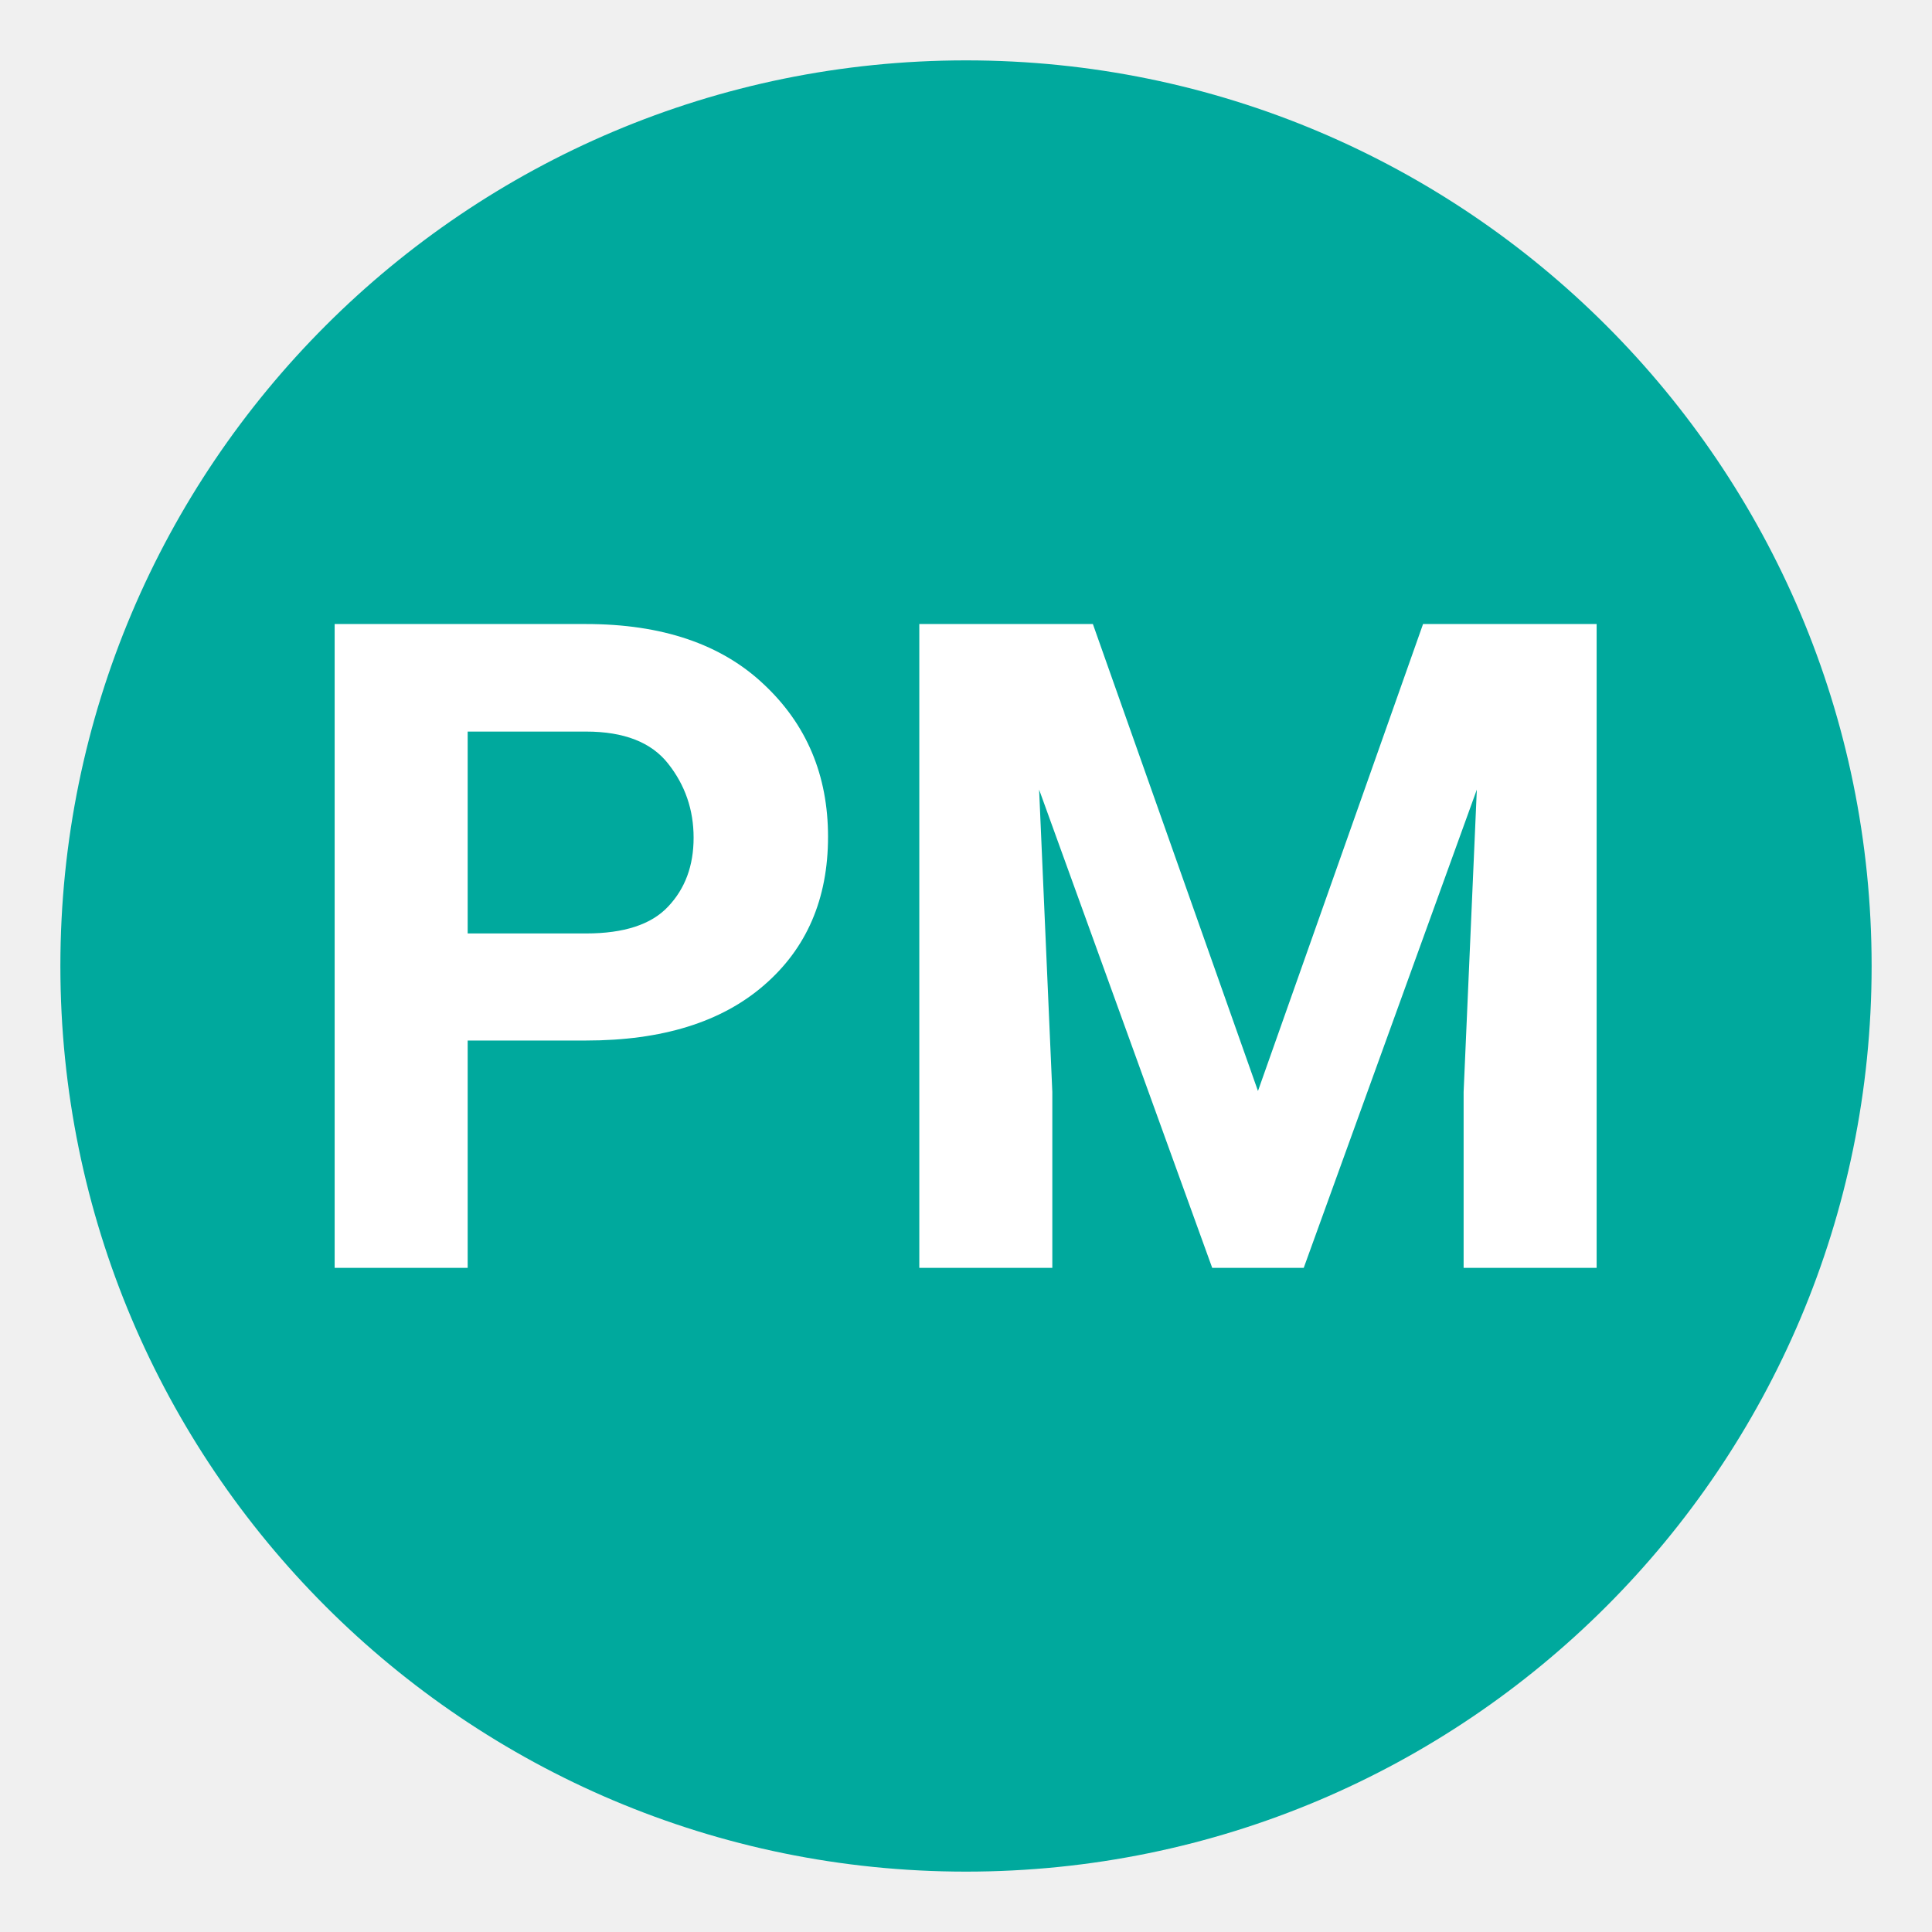
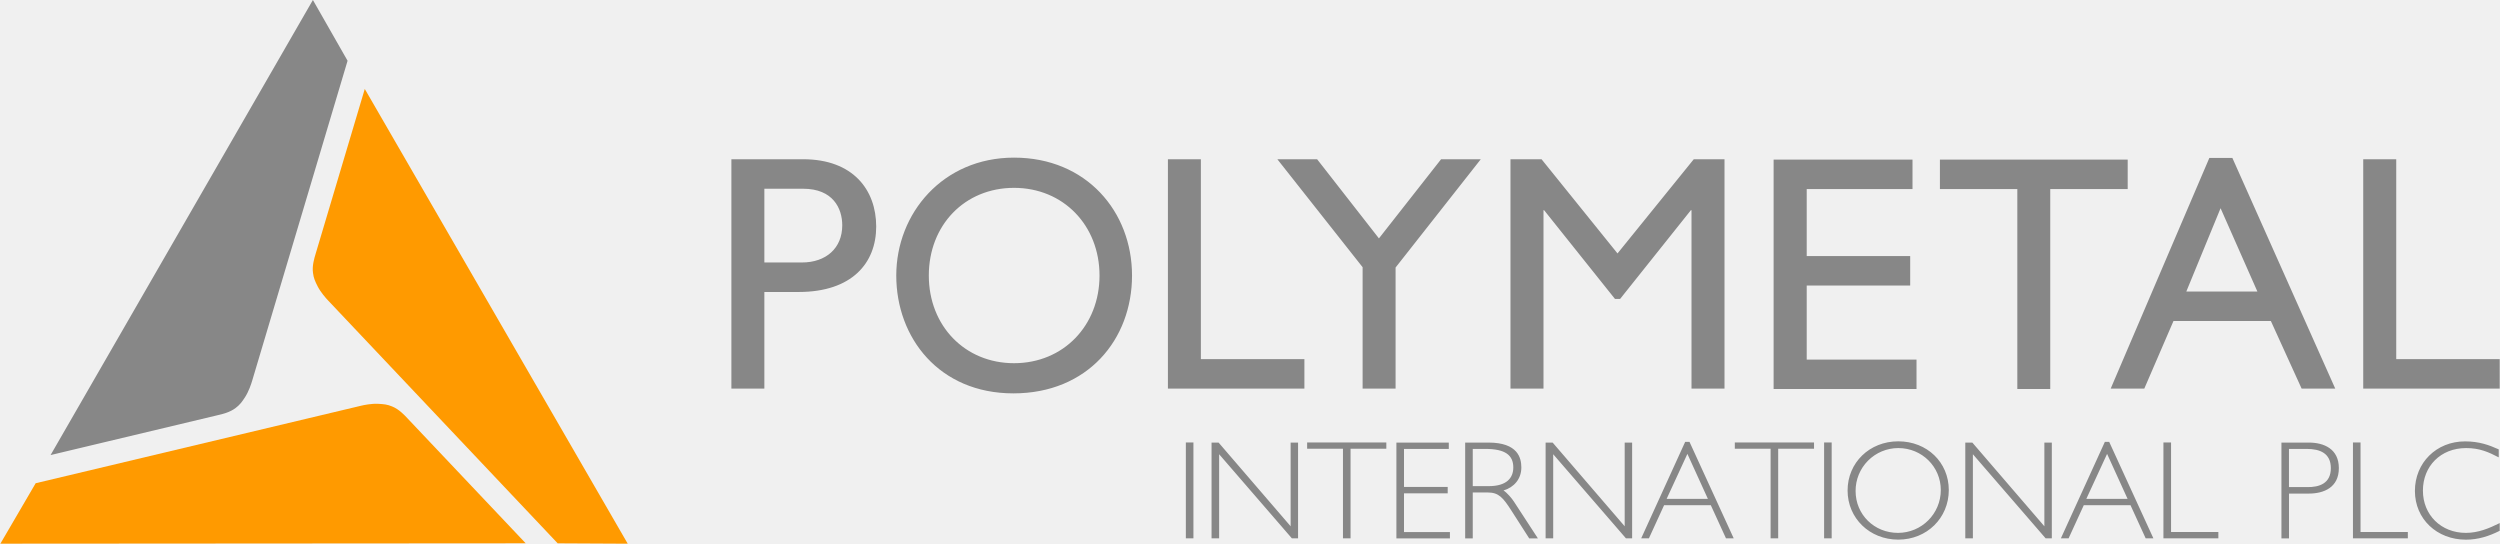
- <svg xmlns="http://www.w3.org/2000/svg" viewBox="0 0 64 64" role="img" aria-label="POLY">
-   <circle cx="32" cy="32" r="30" fill="#00A99D" />
-   <text x="32" y="42" text-anchor="middle" font-family="'Segoe UI', 'Roboto', 'Helvetica Neue', Arial, sans-serif" font-size="30" font-weight="700" fill="#ffffff">PM</text>
+ <svg xmlns="http://www.w3.org/2000/svg" fill="none" viewBox="-0.03 0 172.05 37.43">
+   <g clip-path="url(#a)">
+     <path d="M2.428 33.255l22.379-5.33c.19-.047.735-.162 1.206-.133.378.022.604.038.951.184.474.194.837.589 1.04.805l8.144 8.608h.095l-36.246.025 2.428-4.159h.003zM38.35 37.392L22.544 20.673c-.133-.14-.505-.553-.719-.976-.168-.338-.267-.541-.315-.914-.07-.509.096-1.018.178-1.304l3.386-11.357-.048-.083L43.17 37.417l-4.814-.025h-.007z" fill="#FF9A00" style="--darkreader-inline-fill: #cc7b00;" data-darkreader-inline-fill="" />
+     <path d="M23.89 4.181l-6.573 22.045c-.055.185-.227.716-.487 1.114-.207.315-.338.503-.637.732-.407.312-.929.43-1.219.496L3.45 31.318l-.047.082L21.504 0l2.386 4.181zM50.304 10.959h4.939c3.443 0 5.027 2.119 5.027 4.633s-1.673 4.502-5.333 4.502h-2.364v6.65h-2.269V10.96zm2.27 7.105h2.58c1.677 0 2.78-.996 2.78-2.558 0-1.168-.639-2.517-2.691-2.517h-2.67v5.078-.003zM82.614 24.715h7.125v2.03h-9.393V10.959h2.268v13.756zM90.614 10.959l4.254 5.447 4.277-5.447h2.733l-5.864 7.452v8.334h-2.269v-8.356l-5.868-7.43h2.737zM106.059 10.959l5.228 6.482 5.248-6.482h2.116v15.786h-2.272v-12.28h-.042l-4.871 6.107h-.354l-4.878-6.107h-.041v12.28h-2.272V10.959h2.138zM160.685 26.745h-2.317l-2.116-4.652h-6.704l-2.008 4.652h-2.313l6.79-15.875h1.585l7.08 15.875h.003zm-10.253-6.683h4.891l-2.533-5.733-2.358 5.733zM164.879 24.715H172v2.03h-9.393V10.959h2.272v13.756zM131.589 10.984v2.027h-7.281v4.61h7.121v2.028h-7.121v5.097h7.557v2.027h-9.835V10.984h9.559zM146.398 10.984v2.027h-5.33v13.762h-2.266V13.011h-5.327v-2.027h12.923zM69.756 10.848c4.977 0 8.12 3.713 8.12 8.114 0 4.4-3.054 8.11-8.165 8.11-5.11 0-8.06-3.824-8.06-8.11 0-4.287 3.211-8.114 8.105-8.114zm0 14.147c3.395 0 5.883-2.587 5.883-6.033 0-3.447-2.488-6.034-5.883-6.034s-5.865 2.565-5.865 6.034c0 3.468 2.489 6.033 5.865 6.033zM81.58 30.449h.522v6.6h-.522v-6.6zM83.35 30.458h.483l4.958 5.76v-5.76h.512v6.59h-.427l-5.005-5.788v5.788h-.522v-6.59zM89.927 30.449h5.45v.435h-2.462v6.164h-.522v-6.164h-2.466v-.435zM96.071 30.458h3.605v.436h-3.083v2.619H99.6v.436h-3.007v2.666h3.16v.436H96.07v-6.593zM102.406 30.458c2.021 0 2.263 1.053 2.263 1.712 0 .802-.512 1.371-1.228 1.585.241.146.579.55.716.763 0 0 1.508 2.32 1.651 2.533h-.598l-1.238-1.931c-.56-.869-.859-1.228-1.613-1.228h-1.034v3.16h-.522v-6.59h1.603v-.004zm-1.081 2.998h1.101c1.228 0 1.689-.56 1.689-1.286 0-.85-.56-1.276-1.922-1.276h-.868v2.562zM106.339 30.458h.484l4.958 5.76v-5.76h.512v6.59h-.426l-5.006-5.788v5.788h-.522v-6.59zM115.943 30.41h.299l3.042 6.638h-.532l-1.043-2.278h-3.217l-1.044 2.278h-.531l3.026-6.638zm.152.83l-1.428 3.094h2.841l-1.409-3.093h-.004zM119.36 30.449h5.451v.435h-2.466v6.164h-.522v-6.164h-2.463v-.435zM125.505 30.449h.521v6.6h-.521v-6.6zM134.086 33.726c0 1.922-1.508 3.411-3.477 3.411-1.97 0-3.488-1.47-3.488-3.382 0-1.913 1.508-3.383 3.488-3.383 1.979 0 3.477 1.442 3.477 3.354zm-.55 0c0-1.594-1.286-2.89-2.927-2.89a2.94 2.94 0 0 0-2.937 2.957c0 1.623 1.285 2.88 2.917 2.88a2.946 2.946 0 0 0 2.947-2.947zM135.222 30.458h.484l4.958 5.76v-5.76h.512v6.59h-.426l-5.006-5.788v5.788h-.522v-6.59zM144.826 30.41h.299l3.042 6.638h-.532l-1.043-2.278h-3.217l-1.044 2.278h-.531l3.026-6.638zm.152.83l-1.428 3.094h2.841l-1.409-3.093h-.004zM148.86 30.449h.522v6.163h3.256v.436h-3.781v-6.6h.003zM156.975 30.458h1.887c1.034 0 2.068.427 2.068 1.76s-1.034 1.75-2.068 1.75H157.5v3.083h-.522v-6.59l-.003-.003zm.521.436v2.628h1.229c.887.02 1.654-.27 1.654-1.304s-.763-1.324-1.654-1.324h-1.229zM161.9 30.449h.522v6.163h3.255v.436H161.9v-6.6zM169.671 36.673c.849 0 1.594-.31 2.329-.675v.531c-.745.376-1.489.611-2.329.611-1.983 0-3.507-1.413-3.507-3.354 0-1.94 1.48-3.41 3.449-3.41.968 0 1.655.25 2.32.55v.55c-.697-.36-1.304-.64-2.243-.64-1.766 0-2.975 1.258-2.975 2.928s1.247 2.909 2.956 2.909z" fill="#878787" style="--darkreader-inline-fill: #5c6367;" data-darkreader-inline-fill="" />
+   </g>
+   <defs>
+     <clipPath id="a">
+       <path fill="#fff" d="M0 0h172v37.414H0z" style="--darkreader-inline-fill: #e8e6e3;" data-darkreader-inline-fill="" />
+     </clipPath>
+   </defs>
</svg>
